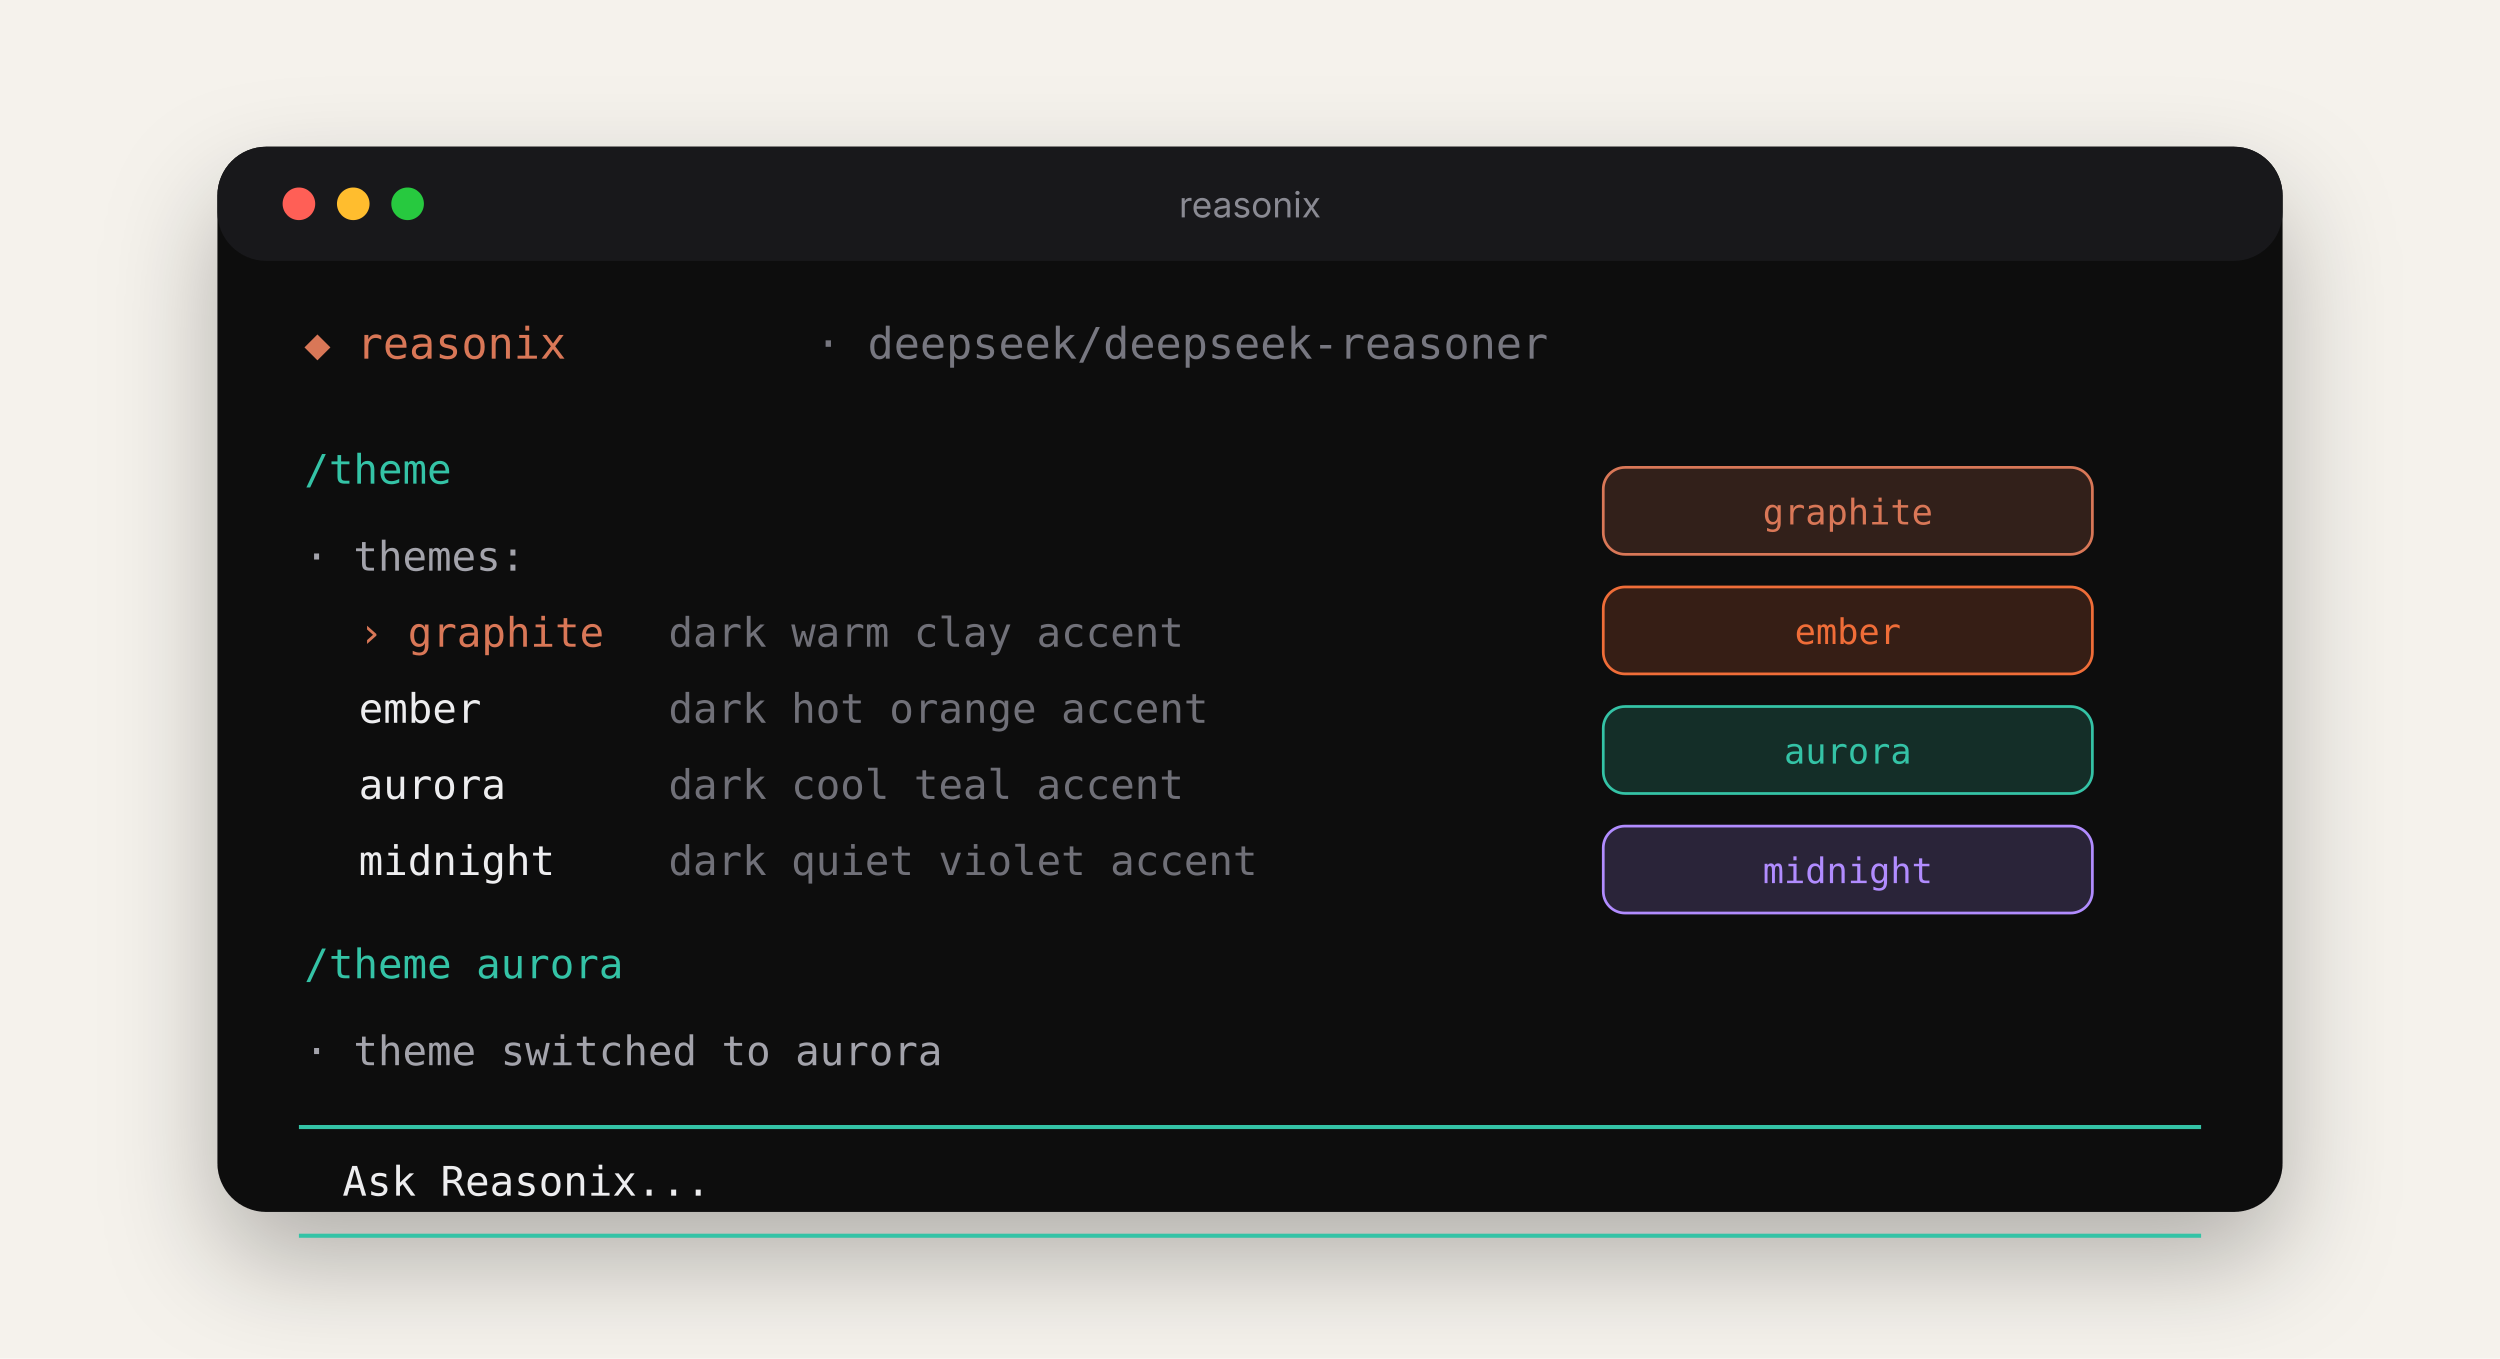
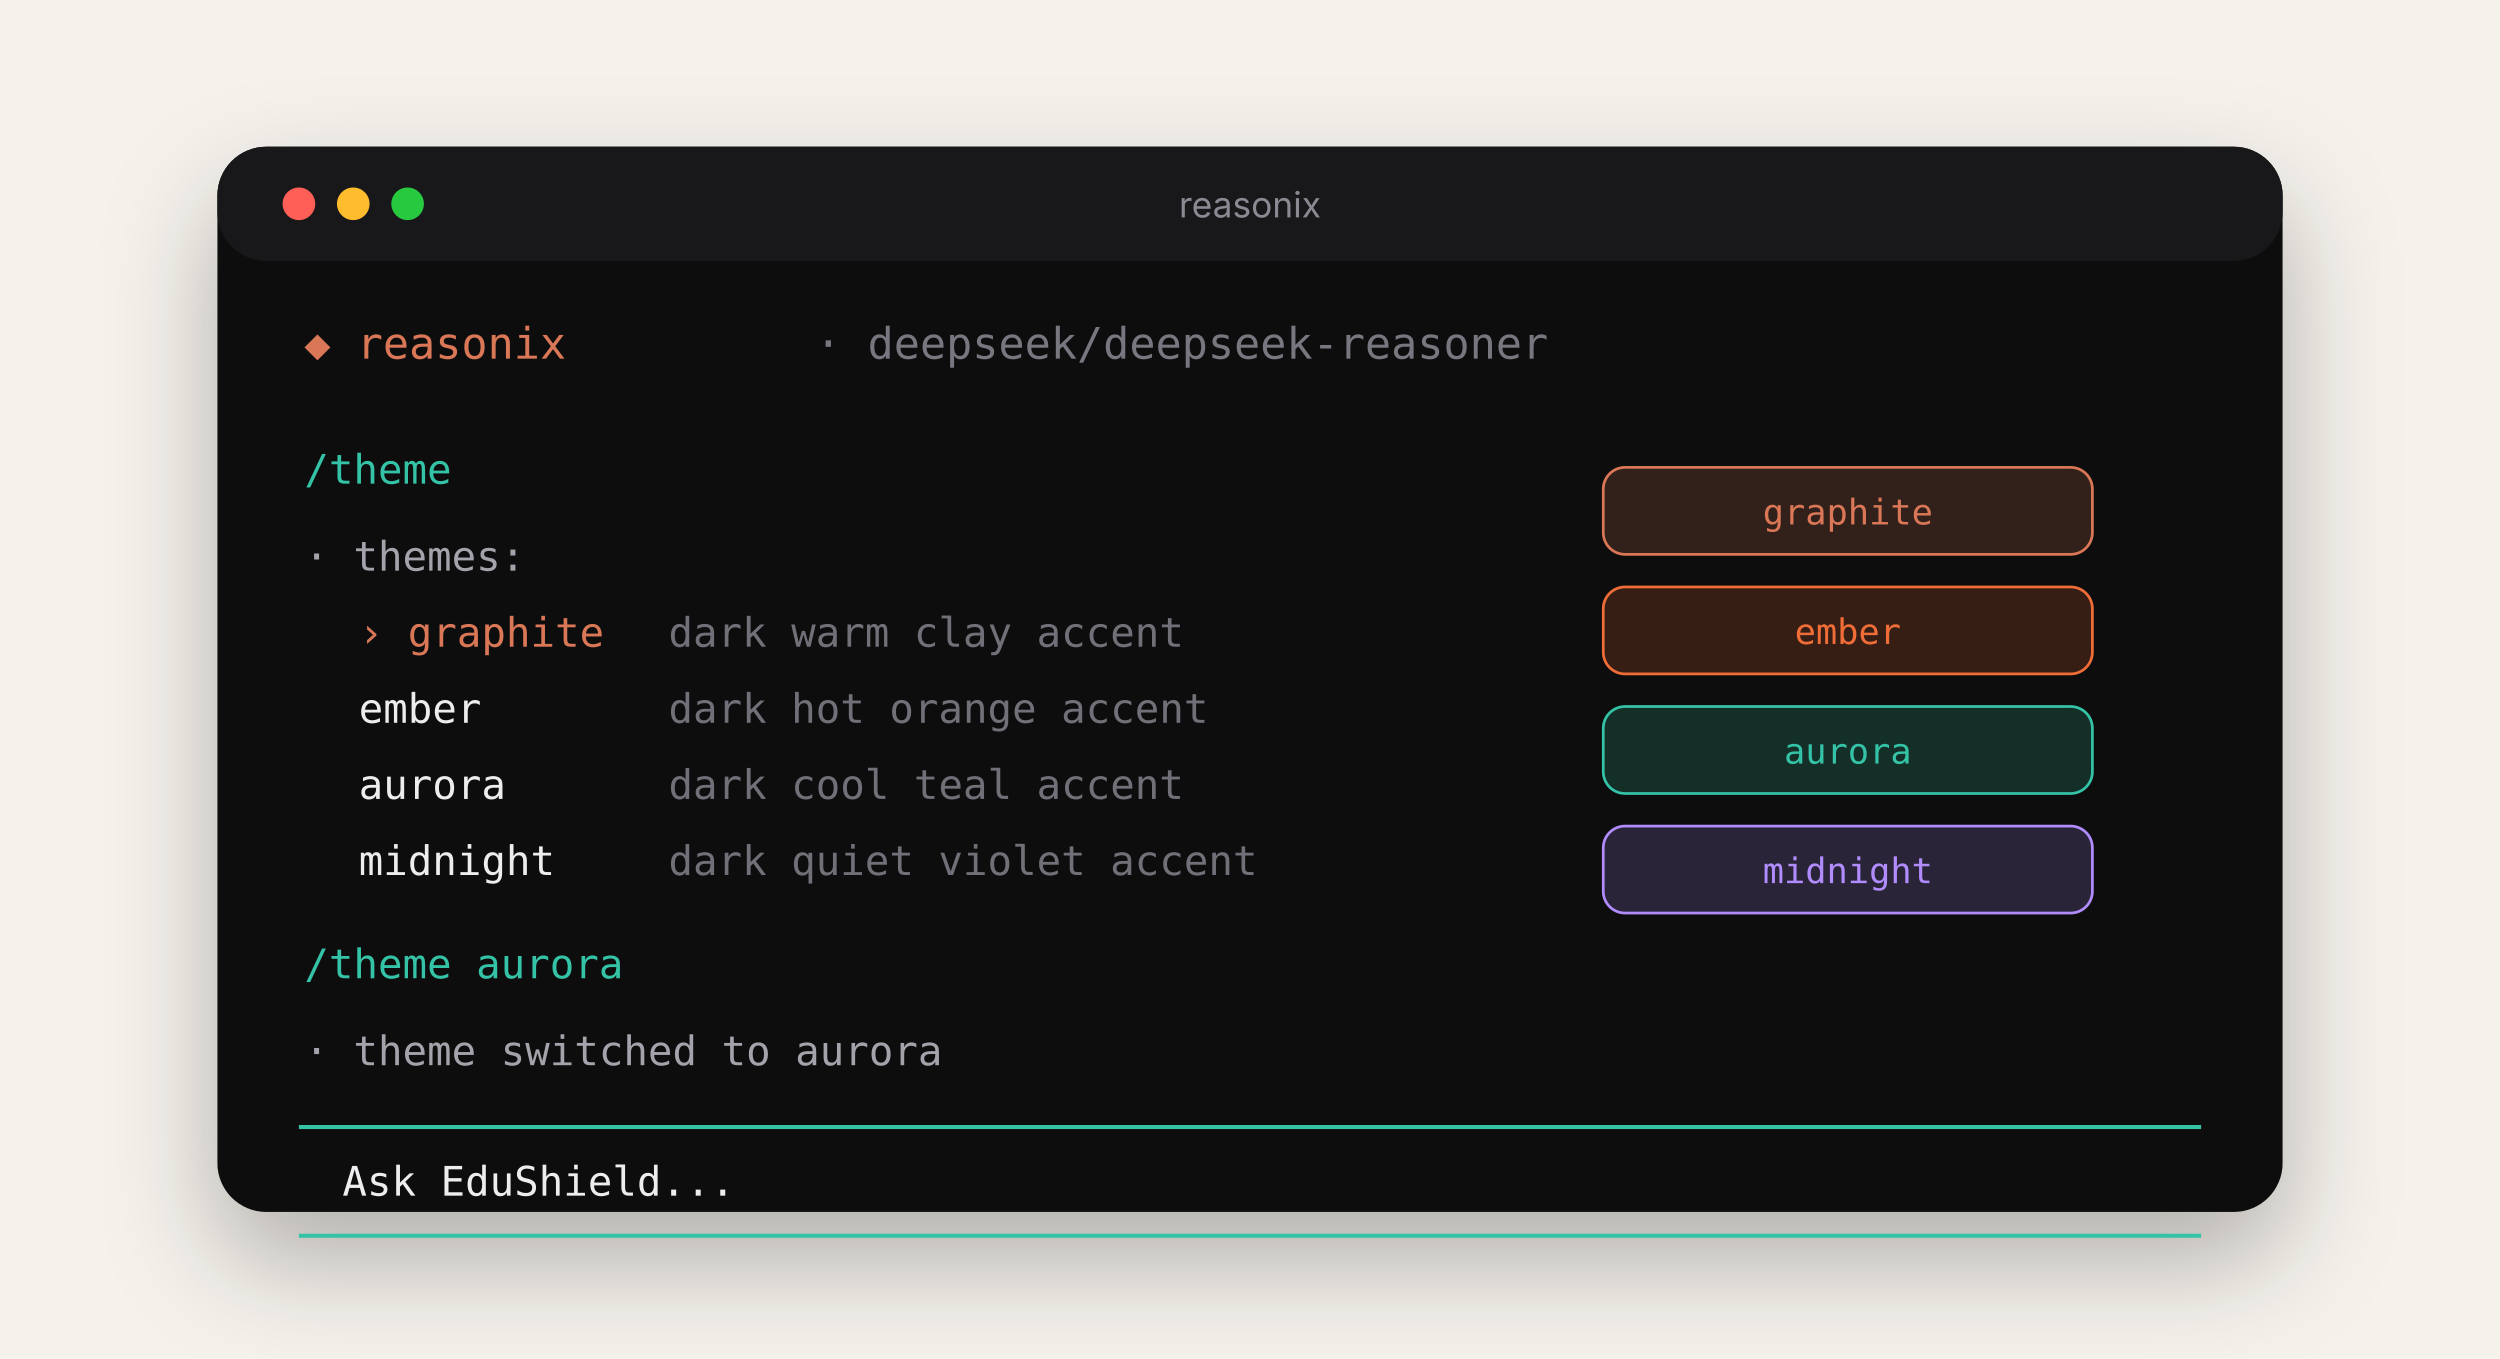
<svg xmlns="http://www.w3.org/2000/svg" width="920" height="500" viewBox="0 0 920 500" role="img" aria-labelledby="title desc">
  <defs>
    <filter id="shadow" x="-20%" y="-20%" width="140%" height="140%">
      <feDropShadow dx="0" dy="18" stdDeviation="20" flood-color="#000" flood-opacity="0.28" />
    </filter>
    <style>
      .mono { font-family: ui-monospace, SFMono-Regular, Menlo, Consolas, monospace; }
      .sans { font-family: -apple-system, BlinkMacSystemFont, "Segoe UI", sans-serif; }
    </style>
  </defs>
  <rect width="920" height="500" fill="#f5f2ec" />
  <rect x="80" y="54" width="760" height="392" rx="18" fill="#0e0e10" filter="url(#shadow)" />
  <rect x="80" y="54" width="760" height="42" rx="18" fill="#18181b" />
  <circle cx="110" cy="75" r="6" fill="#ff5f56" />
  <circle cx="130" cy="75" r="6" fill="#ffbd2e" />
  <circle cx="150" cy="75" r="6" fill="#27c93f" />
  <text x="460" y="80" fill="#8a8a93" text-anchor="middle" class="sans" font-size="13">reasonix</text>
  <text x="112" y="132" fill="#d97757" class="mono" font-size="16">◆ reasonix</text>
  <text x="300" y="132" fill="#777780" class="mono" font-size="16">· deepseek/deepseek-reasoner</text>
  <text x="112" y="178" fill="#34c3a6" class="mono" font-size="15">/theme</text>
  <text x="112" y="210" fill="#a3a3ab" class="mono" font-size="15">  · themes:</text>
  <text x="132" y="238" fill="#d97757" class="mono" font-size="15">› graphite</text>
  <text x="246" y="238" fill="#707078" class="mono" font-size="15">dark  warm clay accent</text>
  <text x="132" y="266" fill="#ededef" class="mono" font-size="15">  ember</text>
  <text x="246" y="266" fill="#707078" class="mono" font-size="15">dark  hot orange accent</text>
  <text x="132" y="294" fill="#ededef" class="mono" font-size="15">  aurora</text>
  <text x="246" y="294" fill="#707078" class="mono" font-size="15">dark  cool teal accent</text>
  <text x="132" y="322" fill="#ededef" class="mono" font-size="15">  midnight</text>
  <text x="246" y="322" fill="#707078" class="mono" font-size="15">dark  quiet violet accent</text>
  <text x="112" y="360" fill="#34c3a6" class="mono" font-size="15">/theme aurora</text>
  <text x="112" y="392" fill="#a3a3ab" class="mono" font-size="15">  · theme switched to aurora</text>
  <rect x="110" y="414" width="700" height="1.5" fill="#34c3a6" />
-   <text x="126" y="440" fill="#ededef" class="mono" font-size="15">Ask Reasonix...</text>
+   <text x="126" y="440" fill="#ededef" class="mono" font-size="15">Ask EduShield...</text>
  <rect x="110" y="454" width="700" height="1.5" fill="#34c3a6" />
  <rect x="590" y="172" width="180" height="32" rx="8" fill="#d97757" fill-opacity="0.18" stroke="#d97757" />
  <text x="680" y="193" fill="#d97757" text-anchor="middle" class="mono" font-size="13">graphite</text>
  <rect x="590" y="216" width="180" height="32" rx="8" fill="#f06d38" fill-opacity="0.18" stroke="#f06d38" />
  <text x="680" y="237" fill="#f06d38" text-anchor="middle" class="mono" font-size="13">ember</text>
  <rect x="590" y="260" width="180" height="32" rx="8" fill="#34c3a6" fill-opacity="0.18" stroke="#34c3a6" />
  <text x="680" y="281" fill="#34c3a6" text-anchor="middle" class="mono" font-size="13">aurora</text>
  <rect x="590" y="304" width="180" height="32" rx="8" fill="#b18cff" fill-opacity="0.18" stroke="#b18cff" />
  <text x="680" y="325" fill="#b18cff" text-anchor="middle" class="mono" font-size="13">midnight</text>
</svg>
